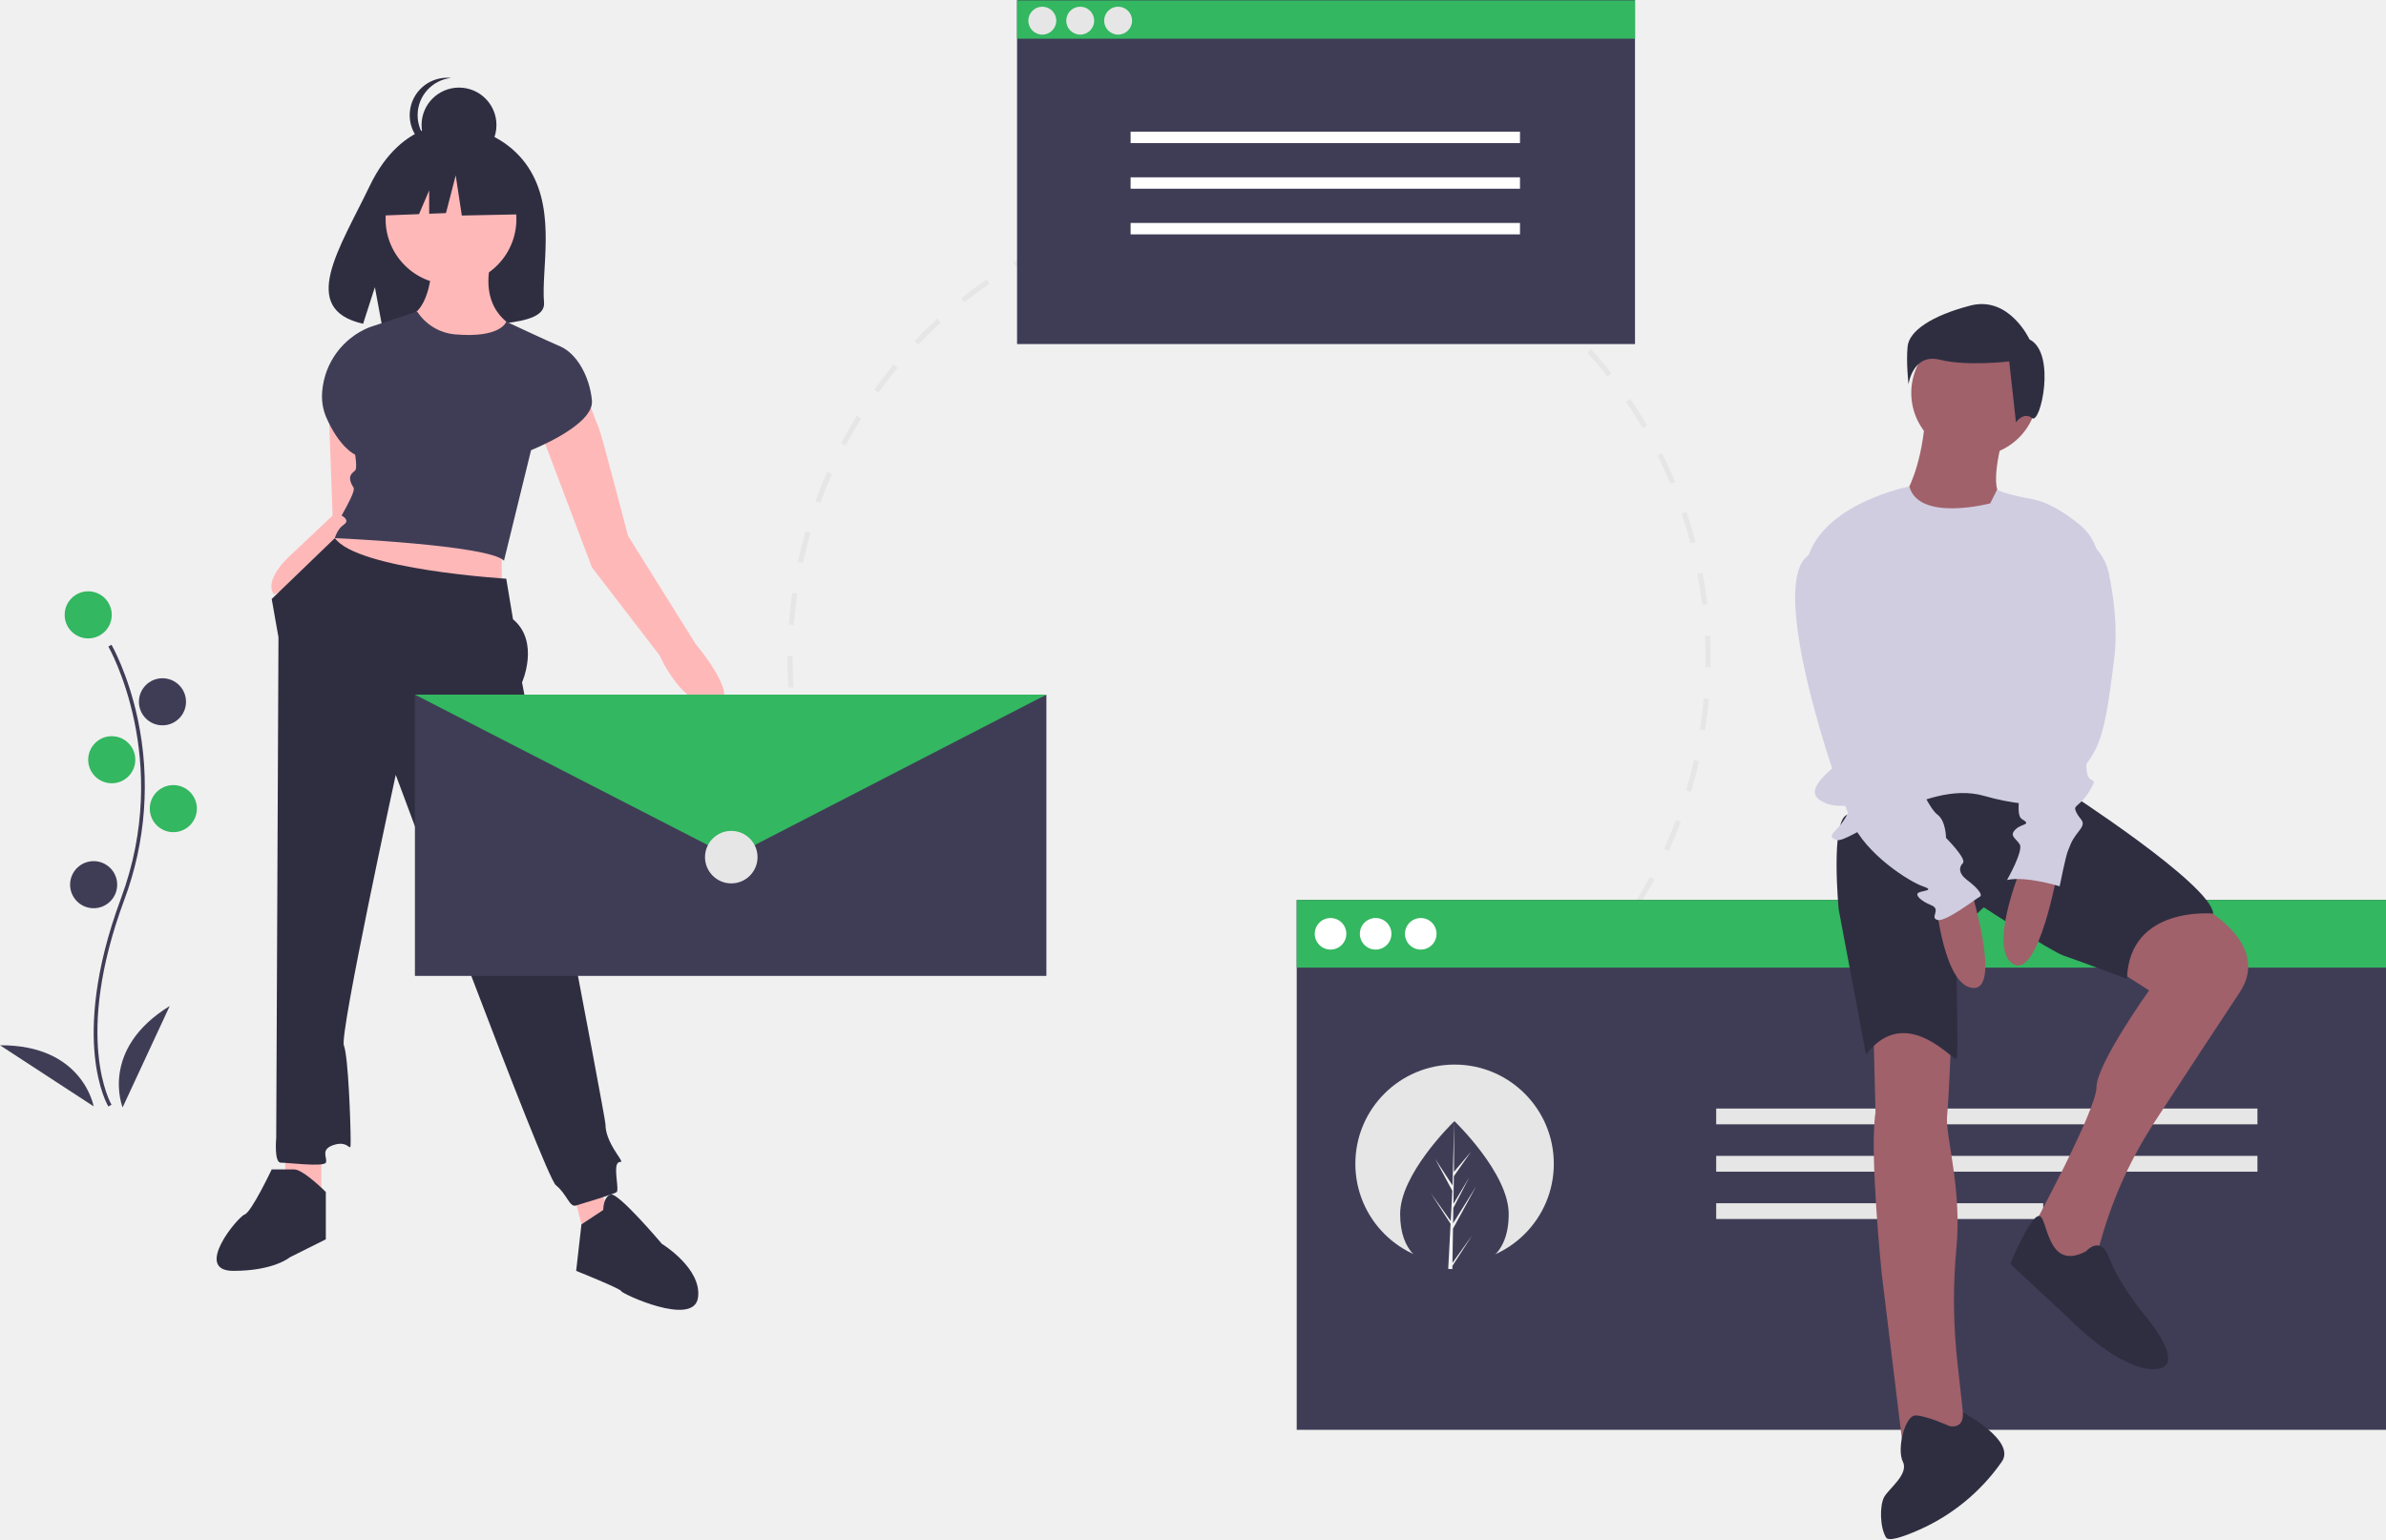
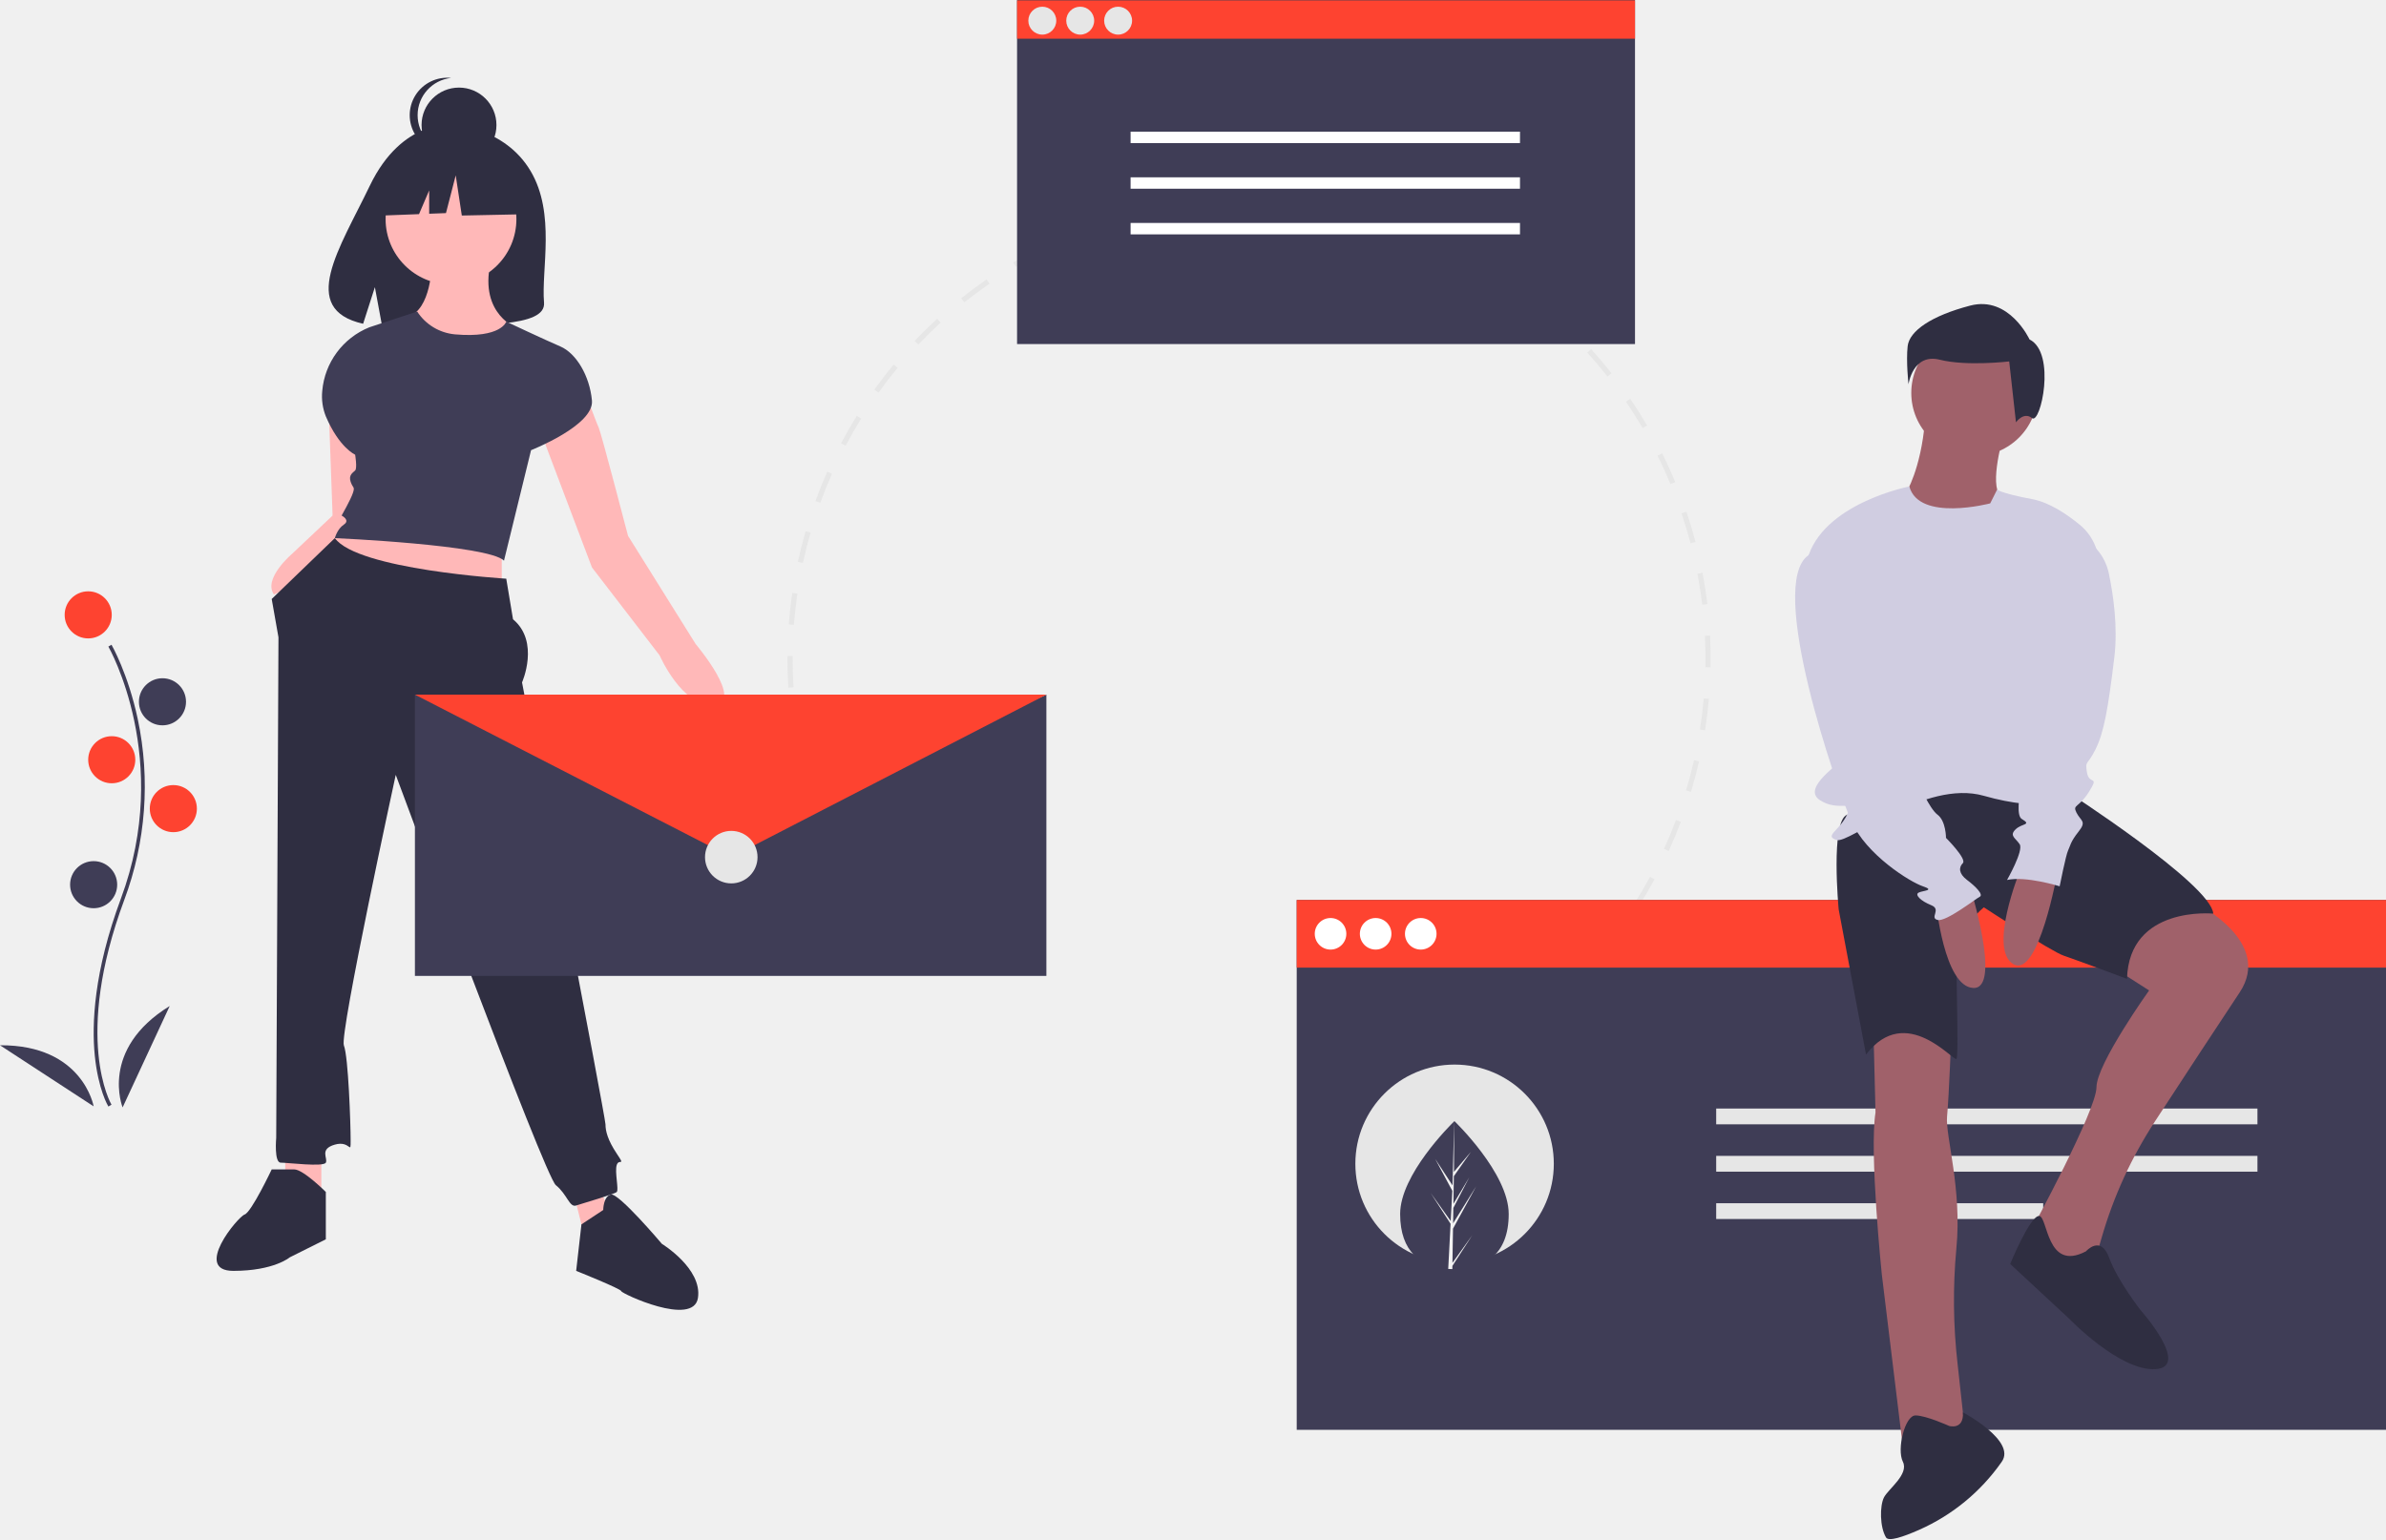
<svg xmlns="http://www.w3.org/2000/svg" id="b5ecd551-b8d9-47b1-bd91-255ff33e7450" data-name="Layer 1" width="1057.977" height="682.624" viewBox="0 0 1057.977 682.624">
  <path d="M438.873,480.681c.894,2.083,1.84,4.189,2.811,6.258l-2.081.977c-.982-2.093-1.938-4.221-2.843-6.328Z" transform="translate(-71.01165 -108.6881)" fill="#e6e6e6" />
  <path d="M810.1,314.028c1.313,2.798,2.574,5.649,3.749,8.475l-2.123.882c-1.759-4.231-3.704-8.494-5.756-12.619l2.059-1.024Q809.085,311.867,810.1,314.028Zm-8.738-16.624-1.985,1.162c-2.33-3.981-4.823-7.924-7.408-11.72l1.9-1.294C796.483,289.392,799.004,293.379,801.361,297.405ZM818.794,335.624c1.494,4.418,2.852,8.936,4.036,13.43l-2.223.585c-1.17-4.441-2.513-8.908-3.992-13.277Zm-33.213-61.383-1.808,1.422c-2.846-3.618-5.856-7.182-8.945-10.593l1.704-1.544C779.657,266.977,782.702,270.582,785.581,274.241Zm40.352,88.489c.873,4.571,1.597,9.234,2.152,13.859l-2.282.275c-.55-4.574-1.267-9.183-2.129-13.703ZM766.764,253.462l-1.593,1.658c-3.317-3.189-6.786-6.302-10.309-9.252l1.477-1.762C759.901,247.089,763.408,250.236,766.764,253.462Zm62.515,137.122c.235,4.662.31,9.385.222,14.04l-2.3-.043c.086-4.601.013-9.272-.22-13.881ZM745.292,235.486l-1.352,1.86c-3.725-2.704-7.589-5.314-11.485-7.755l1.221-1.95C737.617,230.11,741.524,232.75,745.292,235.486Zm83.465,183.155c-.407,4.647-.98,9.333-1.703,13.931l-2.271-.358c.715-4.545,1.282-9.179,1.685-13.774ZM721.549,220.61l-1.085,2.027c-4.059-2.173-8.244-4.232-12.44-6.121l.943-2.097C713.212,216.33,717.445,218.412,721.549,220.61ZM824.402,446.35c-1.035,4.538-2.241,9.101-3.584,13.563l-2.201-.663c1.328-4.412,2.52-8.924,3.544-13.412ZM695.991,209.099l-.799,2.156c-4.318-1.6-8.746-3.072-13.162-4.375l.651-2.206C687.148,205.992,691.625,207.481,695.991,209.099ZM816.318,473.199c-1.644,4.359-3.459,8.715-5.393,12.946l-2.091-.956c1.913-4.184,3.706-8.491,5.332-12.801ZM669.097,201.167l-.5,2.244c-4.49-.998-9.079-1.854-13.637-2.545l.345-2.273C659.914,199.291,664.555,200.157,669.097,201.167ZM804.664,498.691c-2.22,4.093-4.61,8.16-7.101,12.087l-1.942-1.232c2.464-3.883,4.827-7.904,7.023-11.952ZM641.363,196.97l-.187,2.291c-4.594-.376-9.258-.597-13.865-.656l.03-2.299C631.999,196.365,636.716,196.588,641.363,196.97ZM789.653,522.349c-2.756,3.749-5.678,7.449-8.683,10.998l-1.754-1.486c2.971-3.509,5.86-7.167,8.585-10.874ZM613.303,196.607l.13,2.295c-4.603.259-9.257.682-13.831,1.258L599.315,197.879C603.942,197.296,608.648,196.868,613.303,196.607ZM771.557,543.717c-3.247,3.339-6.653,6.606-10.12,9.711l-1.533-1.714c3.428-3.069,6.794-6.299,10.006-9.6ZM585.467,200.112l.444,2.257c-4.519.889-9.062,1.948-13.505,3.145l-.598-2.22C576.302,202.083,580.897,201.013,585.467,200.112ZM750.671,562.415c-3.674,2.858-7.496,5.625-11.359,8.224L738.028,568.732c3.82-2.57,7.598-5.306,11.23-8.131Zm-192.268-355.01.749,2.174c-4.346,1.498-8.702,3.167-12.947,4.962l-.895-2.118C549.602,210.609,554.007,208.921,558.403,207.406ZM727.415,578.064c-4.025,2.325-8.189,4.545-12.374,6.598l-1.012-2.065c4.139-2.03,8.256-4.226,12.236-6.525ZM533.619,220.371c-4.116,2.075-8.208,4.316-12.162,6.66l-1.172-1.977c3.999-2.371,8.137-4.636,12.299-6.736Zm-23.842,14.133c-3.795,2.618-7.543,5.397-11.138,8.26L497.207,240.965c3.636-2.896,7.426-5.706,11.265-8.354Zm-21.679,17.268c-3.391,3.107-6.717,6.371-9.884,9.702l-1.666-1.584c3.204-3.369,6.568-6.67,9.998-9.812ZM469.019,271.837c-2.936,3.548-5.783,7.241-8.463,10.974L458.688,281.47c2.71-3.776,5.59-7.51,8.559-11.099Zm-16.155,22.505c-2.425,3.92-4.742,7.969-6.887,12.032l-2.033-1.073c2.169-4.11,4.512-8.205,6.964-12.169Zm-12.938,24.509c-1.867,4.207-3.613,8.534-5.189,12.861l-2.16-.787c1.594-4.376,3.36-8.751,5.247-13.007ZM430.437,344.898c-1.279,4.43-2.421,8.956-3.393,13.451l-2.247-.486c.983-4.547,2.138-9.124,3.431-13.603Zm-5.862,27.103c-.663,4.565-1.177,9.205-1.527,13.792l-2.293-.174c.354-4.639.873-9.332,1.545-13.949Zm-2.103,27.659c-.034,4.611.094,9.278.379,13.875l-2.295.142c-.288-4.648-.417-9.37-.384-14.034Zm1.714,27.693c.601,4.564,1.37,9.166,2.285,13.678l-2.253.457c-.925-4.564-1.703-9.218-2.311-13.834Zm5.507,27.165c1.223,4.434,2.616,8.886,4.142,13.234l-2.17.761c-1.543-4.397-2.952-8.9-4.188-13.383Z" transform="translate(-71.01165 -108.6881)" fill="#e6e6e6" />
  <path d="M701.066,588.412l.868,2.129c-2.15.876-4.325,1.72-6.466,2.51l-.795-2.157C696.789,590.113,698.94,589.278,701.066,588.412Z" transform="translate(-71.01165 -108.6881)" fill="#e6e6e6" />
  <path d="M306.299,184.566c-11.607-19.612-34.57-20.526-34.57-20.526s-22.376-2.861-36.731,27.008c-13.379,27.841-31.845,54.722-2.973,61.239l5.215-16.232,3.23,17.44a112.967,112.967,0,0,0,12.353.211c30.92-.998,60.366.292,59.418-10.803C310.981,228.154,317.467,203.437,306.299,184.566Z" transform="translate(-71.01165 -108.6881)" fill="#2f2e41" />
  <polygon points="142.477 505.665 142.477 536.665 126.477 534.665 126.477 508.665 142.477 505.665" fill="#ffb8b8" />
  <polygon points="253.477 525.665 259.477 549.665 273.477 544.665 263.477 521.665 253.477 525.665" fill="#ffb8b8" />
  <polygon points="145.477 173.665 147.477 228.665 160.477 232.665 164.477 179.665 145.477 173.665" fill="#ffb8b8" />
  <path d="M220.488,333.353l-2,4-18,17s-13,11-8,18l13-6v-4l30-21Z" transform="translate(-71.01165 -108.6881)" fill="#ffb8b8" />
  <polygon points="222.477 240.665 222.477 263.665 145.477 251.665 154.477 234.665 222.477 240.665" fill="#ffb8b8" />
  <path d="M328.488,277.353s7,19,8,21,13,48,13,48l30,48s22,26,8,27-24-22-24-22l-30-39-28-74Z" transform="translate(-71.01165 -108.6881)" fill="#ffb8b8" />
  <circle cx="199.977" cy="97.165" r="29" fill="#ffb8b8" />
  <path d="M262.488,225.353s0,21-11,24,9,25,9,25l40-20s-17-6-12-29Z" transform="translate(-71.01165 -108.6881)" fill="#ffb8b8" />
  <path d="M255.988,246.853h0l-21.208,7a33.568,33.568,0,0,0-20.886,28.281,23.961,23.961,0,0,0,1.594,11.219c6,14,13,17,13,17s1,6,0,7-3,2-2,5,2,2,1,5-5,10-5,10,4,2,1,4-4,6-4,6,68,3,75,10l12-49s28-11,27-22-7-21-14-24-23.987-11.009-23.987-11.009-2.239,7.437-22.714,5.646A22.355,22.355,0,0,1,255.988,246.853Z" transform="translate(-71.01165 -108.6881)" fill="#3f3d56" />
  <path d="M295.488,365.353s-66-4-76-18l-28,27,3,17-1,222s-1,11,2,11,19,2,20,0-3-6,4-8,7,5,7-2-1-37-3-42,23-120,23-120,66,178,71,182,6,10,9,9,17-5,18-6-1-9,0-12,4,1,0-5-5-10-5-13-37-196-37-196,8-18-4-28Z" transform="translate(-71.01165 -108.6881)" fill="#2f2e41" />
  <path d="M215.488,637.353s-10-10-14-10h-10s-9,19-12,20-23,25-5,25,25-6,25-6l16-8Z" transform="translate(-71.01165 -108.6881)" fill="#2f2e41" />
  <path d="M328.83,651.722l-2.342,20.632s20,8,20,9,32,16,34,3-16-24-16-24-19.189-22.719-22.595-21.86-3.405,6.86-3.405,6.86Z" transform="translate(-71.01165 -108.6881)" fill="#2f2e41" />
  <polygon points="463.977 432.836 183.977 432.836 183.977 308.084 323.977 371.014 463.977 308.084 463.977 432.836" fill="#3f3d56" />
-   <polygon points="183.977 308.084 463.977 308.084 324.254 380.163 183.977 308.084" fill="#33b760" />
+   <polygon points="183.977 308.084 463.977 308.084 324.254 380.163 183.977 308.084" fill="#fe4330" />
  <circle cx="324.254" cy="380.163" r="11.644" fill="#e6e6e6" />
  <circle cx="203.528" cy="55.451" r="16.604" fill="#2f2e41" />
  <path d="M256.188,159.77a16.604,16.604,0,0,1,14.856-16.51,16.604,16.604,0,1,0,0,33.021A16.604,16.604,0,0,1,256.188,159.77Z" transform="translate(-71.01165 -108.6881)" fill="#2f2e41" />
  <polygon points="230.156 73.988 207.469 62.104 176.14 66.965 169.658 95.594 185.794 94.973 190.301 84.456 190.301 94.8 197.747 94.514 202.068 77.769 204.769 95.594 231.236 95.054 230.156 73.988" fill="#2f2e41" />
  <rect x="574.977" y="399.165" width="483" height="235" fill="#3f3d56" />
-   <rect x="574.977" y="399.165" width="483" height="30" fill="#33b760" />
+   <rect x="574.977" y="399.165" width="483" height="30" fill="#fe4330" />
  <circle cx="644.977" cy="516.165" r="44" fill="#e6e6e6" />
  <rect x="760.977" y="491.665" width="240" height="7" fill="#e6e6e6" />
  <rect x="760.977" y="512.665" width="240" height="7" fill="#e6e6e6" />
  <rect x="760.977" y="533.665" width="145" height="7" fill="#e6e6e6" />
  <path d="M960.02,299.284s-6.532,21.463-2.799,27.995-6.532,20.53-23.329,13.997-17.73-13.997-17.73-13.997,6.532-10.265,8.398-31.728Z" transform="translate(-71.01165 -108.6881)" fill="#a0616a" />
  <path d="M1045.404,509.712s33.594,16.797,18.663,39.193c-8.679,13.018-25.239,38.332-37.587,57.249a190.929,190.929,0,0,0-23.516,51.271l-2.352,8.125-9.332,11.198L971.684,654.352s28.928-53.19,28.928-63.455,23.329-42.925,23.329-42.925l-23.329-14.931S1026.741,503.18,1045.404,509.712Z" transform="translate(-71.01165 -108.6881)" fill="#a0616a" />
  <path d="M936.224,567.568s-.933,26.129-1.866,36.393c-.77,8.468,6.717,32.18,4.121,58.559a247.959,247.959,0,0,0,.566,51.278l3.712,33.87-27.995,2.799-9.332-76.519s-5.599-54.123-2.799-71.854l-.933-37.327S922.227,557.303,936.224,567.568Z" transform="translate(-71.01165 -108.6881)" fill="#a0616a" />
  <path d="M986.148,458.854s65.321,41.992,66.255,55.057c0,0-37.327-3.733-38.26,28.928,0,0-22.396-8.398-27.995-10.265s-35.46-21.463-35.46-21.463-12.131,9.332-12.131,24.262.933,41.059,0,42.925-22.396-25.195-40.126-1.866L886.3,512.045s-3.733-39.193,3.733-41.992L942.29,450.456Z" transform="translate(-71.01165 -108.6881)" fill="#2f2e41" />
  <circle cx="875.477" cy="174.265" r="27.995" fill="#a0616a" />
  <path d="M953.488,331.944s-31.577,8.34-35.851-7.495c0,0-38.802,7.495-45.334,32.69s15.864,85.851,15.864,87.717-18.663,13.064-10.265,18.663,15.864-.933,12.131,6.532-10.265,9.332-4.666,11.198,39.193-27.062,65.321-19.596,39.193,1.866,39.193,1.866L1001.597,362.261a23.391,23.391,0,0,0-8.316-20.759c-5.848-4.813-13.607-10.014-21.13-11.424-14.931-2.799-15.551-4.332-15.551-4.332Z" transform="translate(-71.01165 -108.6881)" fill="#d0cde1" />
  <path d="M983.349,495.248S974.95,542.839,963.753,536.307s2.799-41.059,2.799-41.059Z" transform="translate(-71.01165 -108.6881)" fill="#a0616a" />
  <path d="M944.366,501.406s14.552,46.084,1.603,45.468-16.497-37.703-16.497-37.703Z" transform="translate(-71.01165 -108.6881)" fill="#a0616a" />
  <path d="M995.947,663.684s6.532-7.465,10.265,2.799,13.997,23.329,13.997,23.329,22.396,25.195,6.532,26.129-38.26-22.396-38.26-22.396l-26.129-24.262s8.66-21.09,12.728-21.277S978.217,673.015,995.947,663.684Z" transform="translate(-71.01165 -108.6881)" fill="#2f2e41" />
  <path d="M935.291,741.136s6.576,1.92,6.088-6.039c0,0,23.774,12.571,17.241,21.903q-.098.14-.196.28a88.098,88.098,0,0,1-36.429,29.919c-7.176,3.177-13.561,5.292-14.699,3.395-2.799-4.666-2.799-13.997-.933-17.73s11.198-10.265,8.398-15.864.933-20.53,5.599-20.53S935.291,741.136,935.291,741.136Z" transform="translate(-71.01165 -108.6881)" fill="#2f2e41" />
  <path d="M970.92,259.232s-9.006-19.512-26.267-15.009-27.017,11.257-27.767,18.011.375,16.886.375,16.886,1.876-13.884,13.884-10.882,30.769.75,30.769.75l3.002,27.017s3.377-4.878,7.129-1.876S982.927,265.236,970.92,259.232Z" transform="translate(-71.01165 -108.6881)" fill="#2f2e41" />
  <path d="M888.166,356.207s22.396,60.656,20.53,68.121,0,8.398,2.799,10.265S921.76,456.055,921.76,456.055s4.666,11.198,8.398,13.997,3.733,10.265,3.733,10.265,9.332,9.332,7.465,11.198-1.866,4.666,1.866,7.465,7.465,6.532,5.599,7.465-14.931,11.198-18.663,10.265,1.866-4.666-2.799-6.532-7.465-4.666-5.599-5.599,7.465-.933,1.866-2.799-25.195-13.997-31.728-28.928-37.83-105.264-18.915-117.953C872.984,354.899,880.701,345.009,888.166,356.207Z" transform="translate(-71.01165 -108.6881)" fill="#d0cde1" />
  <path d="M991.747,345.942l.379.158a23.498,23.498,0,0,1,13.96,16.897c2.038,9.753,4.043,23.86,2.457,37.069-2.799,23.329-4.666,33.594-8.398,41.059s-4.666,4.666-3.733,10.265,5.599.933.933,8.398-7.465,5.599-5.599,9.332,4.666,3.733.933,8.398-3.733,6.532-4.666,8.398-3.733,15.864-3.733,15.864-14.931-4.666-23.329-2.799c0,0,7.465-13.064,5.599-15.864s-4.666-3.733-1.866-6.532,7.465-1.866,2.799-4.666,3.733-31.728,3.733-31.728Z" transform="translate(-71.01165 -108.6881)" fill="#d0cde1" />
  <path d="M739.988,647.128c0,18.127-10.777,24.457-24.069,24.457-.309,0-.617-.003-.923-.012-.616-.013-1.226-.04-1.828-.084-11.998-.848-21.319-7.504-21.319-24.362,0-17.445,22.289-39.458,23.97-41.092l.003-.002c.064-.064.097-.095.097-.095S739.988,628.999,739.988,647.128Z" transform="translate(-71.01165 -108.6881)" fill="#3f3d56" />
  <path d="M715.041,668.812l8.804-12.301-8.826,13.651-.023,1.412c-.616-.013-1.226-.04-1.828-.084l.949-18.136-.007-.141.017-.027.089-1.713-8.848-13.686,8.875,12.401.022.363.718-13.702L707.406,622.709l7.667,11.733.746-28.407.003-.097v.095l-.124,22.401,7.54-8.881-7.571,10.81-.199,12.269,7.041-11.774-7.071,13.58-.11,6.82,10.221-16.389-10.26,18.77Z" transform="translate(-71.01165 -108.6881)" fill="#f2f2f2" />
  <path d="M119.075,599.469c-.184-.301-4.53-7.558-6.037-22.626-1.382-13.825-.493-37.127,11.592-69.632,22.894-61.578-5.276-111.263-5.564-111.758l1.39-.806c.073.125,7.342,12.793,11.636,32.964a143.813,143.813,0,0,1-5.956,80.16c-22.855,61.473-5.864,90.574-5.689,90.861Z" transform="translate(-71.01165 -108.6881)" fill="#3f3d56" />
-   <circle cx="39.111" cy="272.709" r="10.441" fill="#33b760" />
+   <circle cx="39.111" cy="272.709" r="10.441" fill="#fe4330" />
  <circle cx="72.04" cy="311.26" r="10.441" fill="#3f3d56" />
-   <circle cx="49.552" cy="336.961" r="10.441" fill="#33b760" />
-   <circle cx="76.859" cy="358.646" r="10.441" fill="#33b760" />
+   <circle cx="49.552" cy="336.961" r="10.441" fill="#fe4330" />
+   <circle cx="76.859" cy="358.646" r="10.441" fill="#fe4330" />
  <circle cx="41.52" cy="392.378" r="10.441" fill="#3f3d56" />
  <path d="M125.382,599.853s-10.441-25.701,20.882-44.976Z" transform="translate(-71.01165 -108.6881)" fill="#3f3d56" />
  <path d="M112.541,599.387s-4.752-27.331-41.53-27.096Z" transform="translate(-71.01165 -108.6881)" fill="#3f3d56" />
  <rect x="450.977" width="274" height="152.598" fill="#3f3d56" />
  <rect x="501.316" y="58.399" width="172.661" height="5.061" fill="#fff" />
  <rect x="501.316" y="78.643" width="172.661" height="5.061" fill="#fff" />
  <rect x="501.316" y="98.887" width="172.661" height="5.061" fill="#fff" />
-   <rect x="450.977" y="0.165" width="274" height="17" fill="#33b760" />
+   <rect x="450.977" y="0.165" width="274" height="17" fill="#fe4330" />
  <circle cx="462.169" cy="9.165" r="6.192" fill="#e6e6e6" />
  <circle cx="478.977" cy="9.165" r="6.192" fill="#e6e6e6" />
  <circle cx="495.784" cy="9.165" r="6.192" fill="#e6e6e6" />
  <circle cx="589.977" cy="414.165" r="7" fill="#fff" />
  <circle cx="609.977" cy="414.165" r="7" fill="#fff" />
  <circle cx="629.977" cy="414.165" r="7" fill="#fff" />
</svg>
